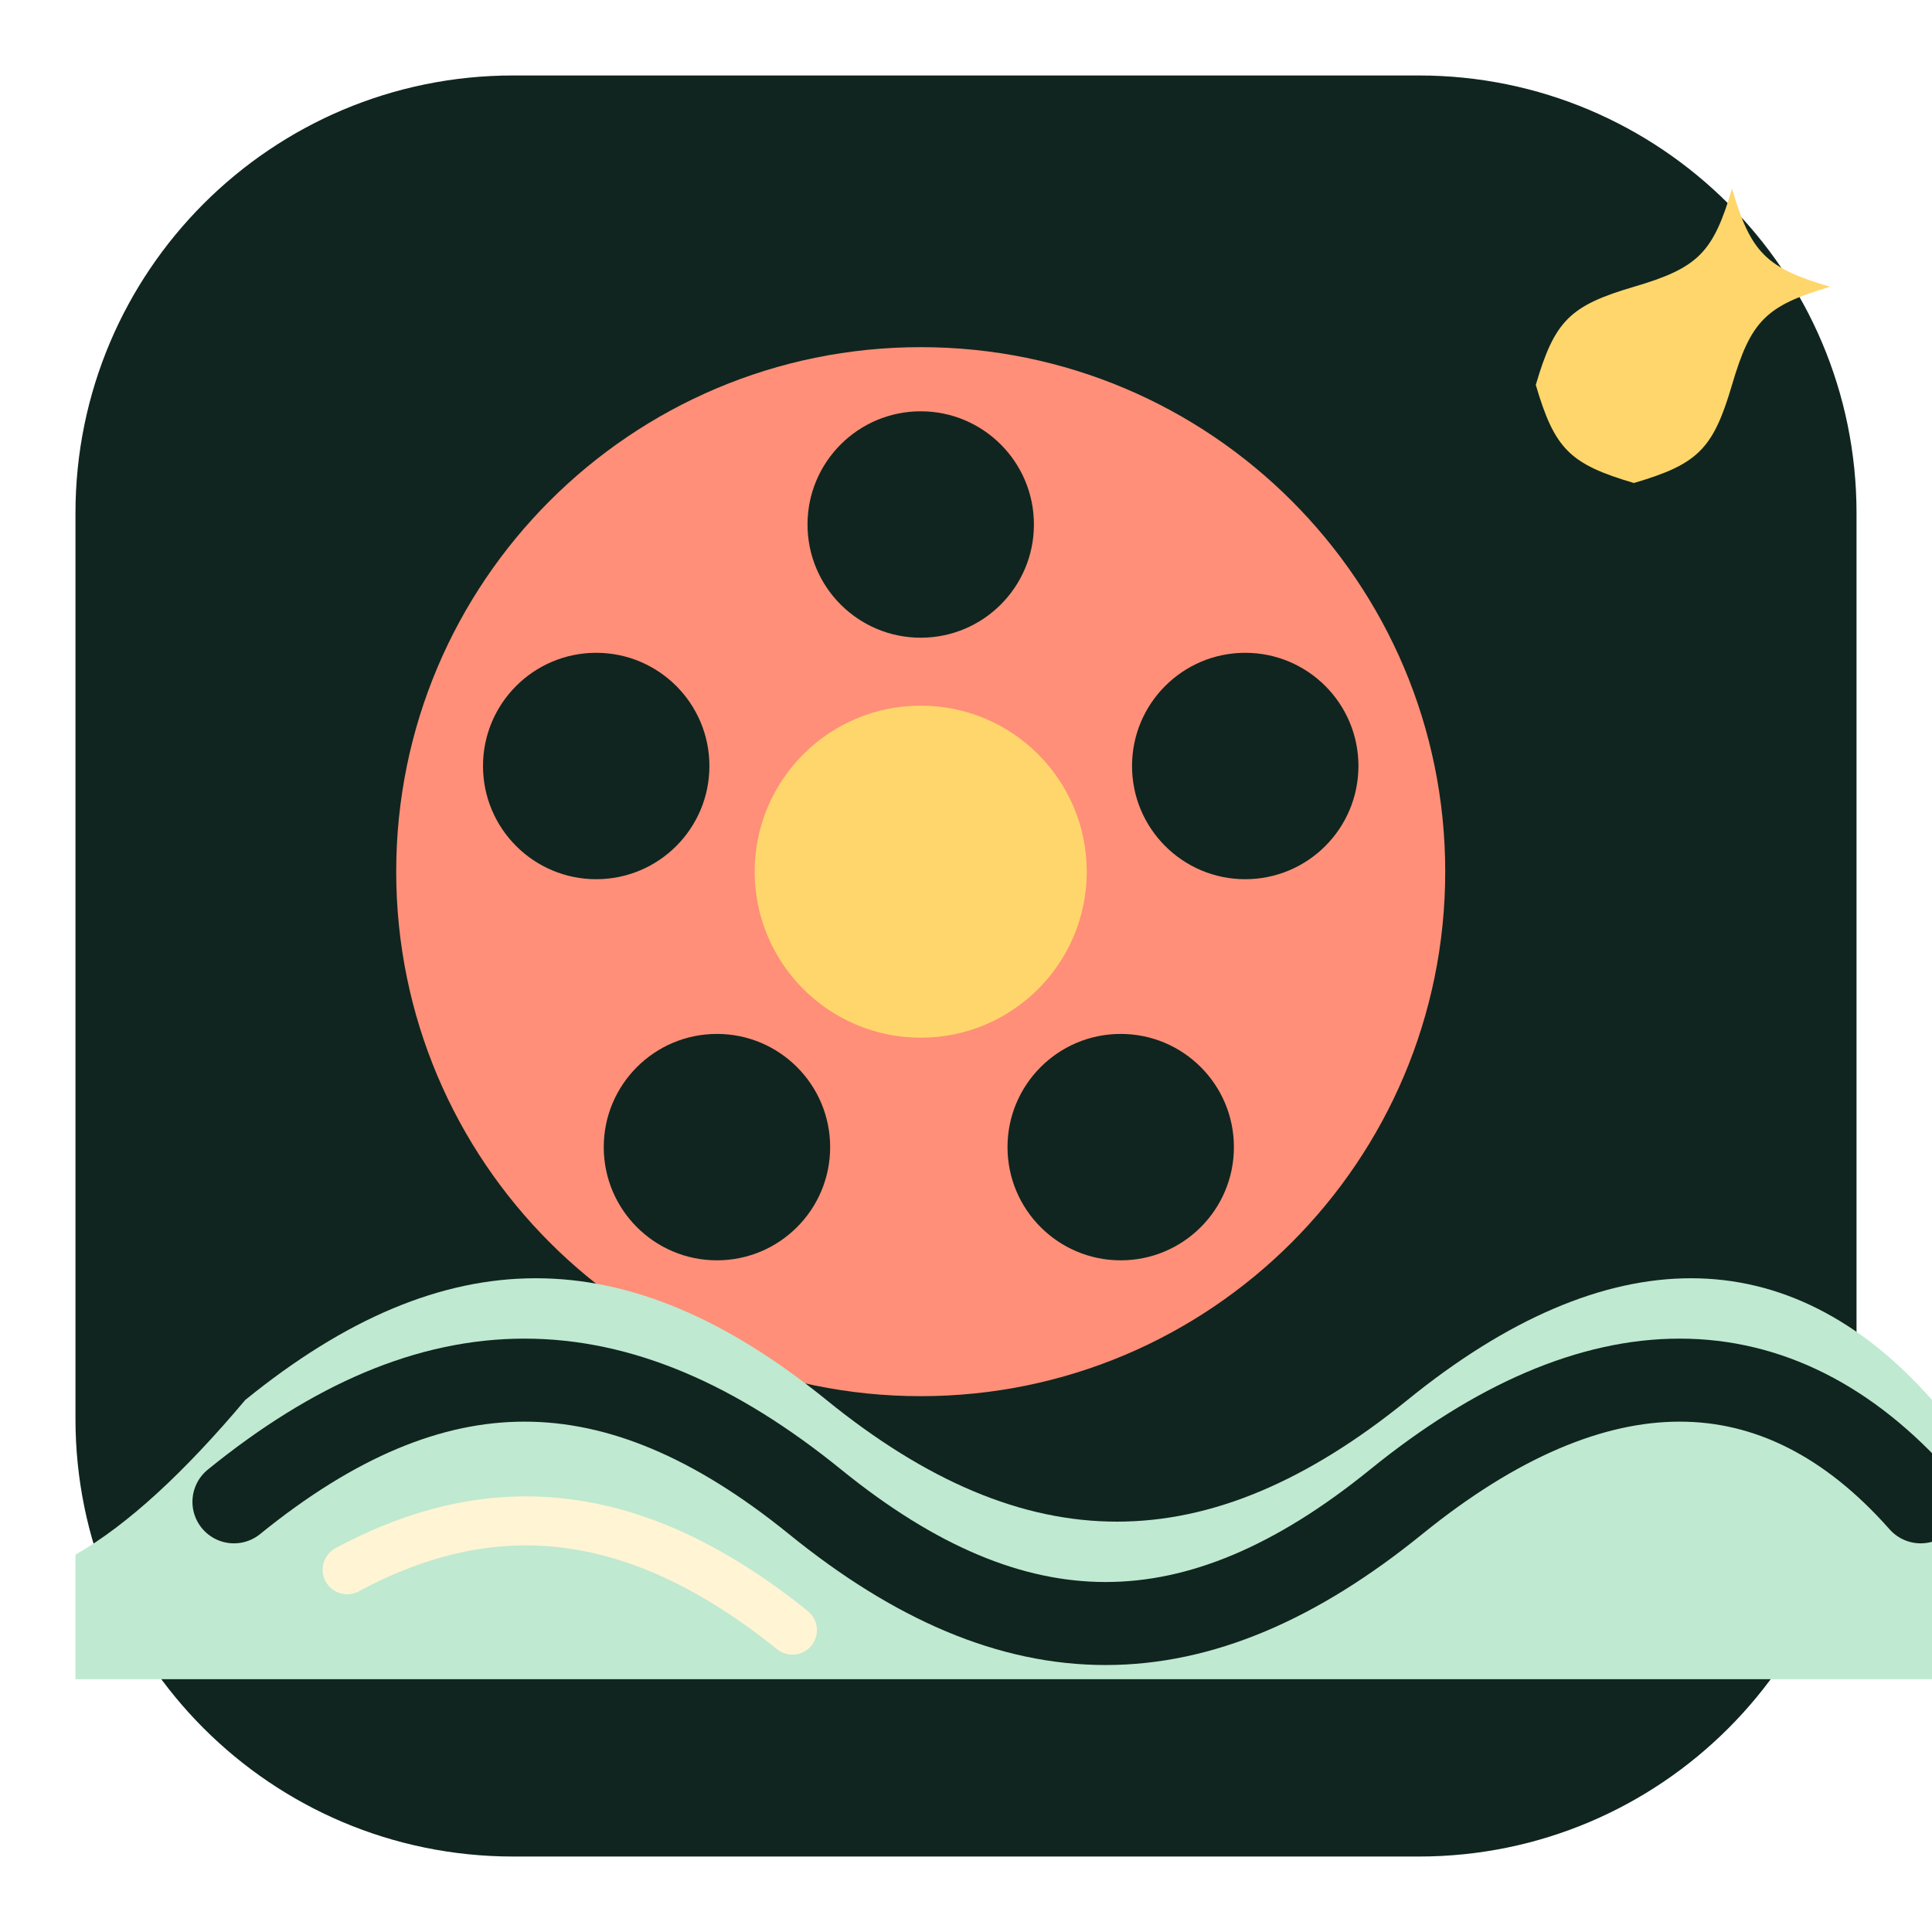
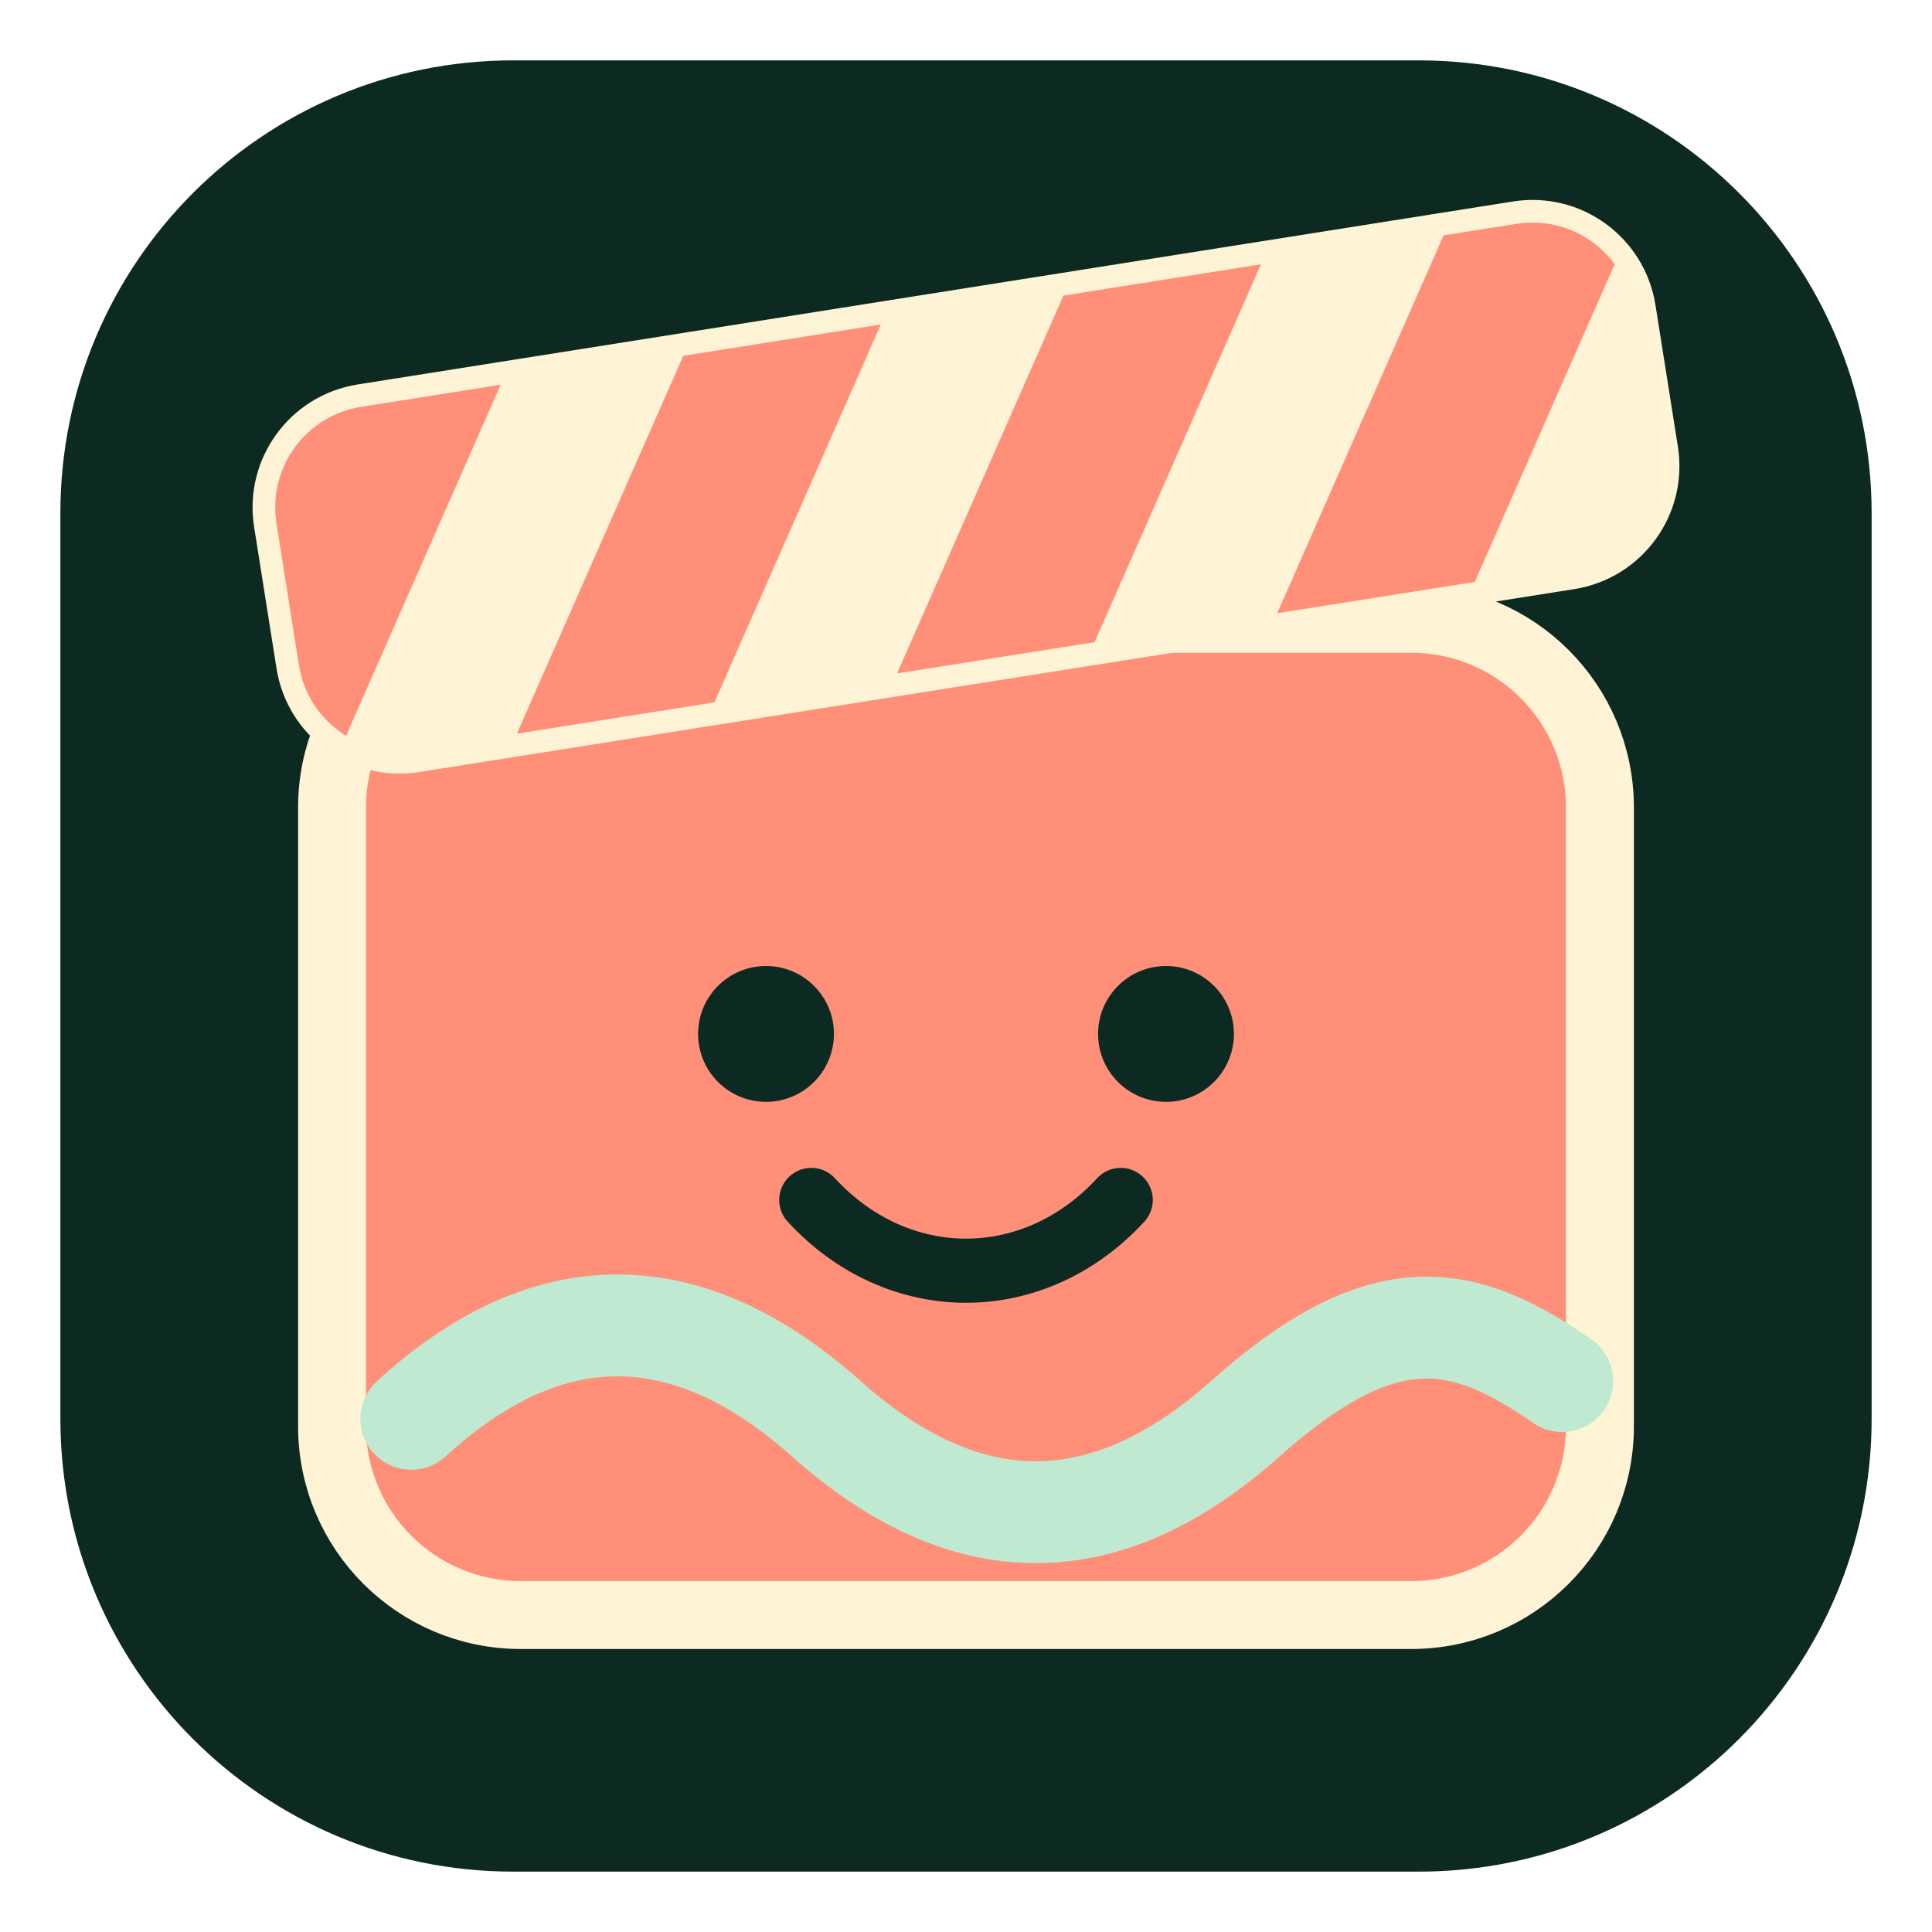
<svg xmlns="http://www.w3.org/2000/svg" viewBox="0 0 512 512" role="img" aria-labelledby="title description">
-   <rect x="20" y="20" width="472" height="472" rx="116" fill="#10251f" />
-   <path d="M407 102c5-17 9-21 26-26 17-5 21-9 26-26 5 17 9 21 26 26-17 5-21 9-26 26-5 17-9 21-26 26-17-5-21-9-26-26Z" fill="#ffd66b" />
-   <circle cx="244" cy="231" r="139" fill="#ff8f78" />
-   <circle cx="244" cy="231" r="44" fill="#ffd66b" />
-   <g fill="#10251f">
-     <circle cx="244" cy="139" r="30" />
-     <circle cx="330" cy="203" r="30" />
-     <circle cx="297" cy="304" r="30" />
-     <circle cx="190" cy="304" r="30" />
-     <circle cx="158" cy="203" r="30" />
+   <rect x="16" y="16" width="480" height="480" rx="120" fill="#0d2a22" />
+   <rect x="88" y="164" width="336" height="264" rx="50" fill="#ff8f78" stroke="#fff3d6" stroke-width="18" />
+   <defs>
+     <clipPath id="clapper-top">
+       <rect x="74" y="83" width="364" height="92" rx="27" />
+     </clipPath>
+   </defs>
+   <g transform="rotate(-9 256 129)">
+     <rect x="74" y="83" width="364" height="92" rx="27" fill="#fff3d6" stroke="#fff3d6" stroke-width="12" />
+     <g clip-path="url(#clapper-top)" fill="#ff8f78">
+       <path d="M88 79h53l-65 101H23Z" />
+       <path d="M190 79h53l-65 101h-53Z" />
+       <path d="M292 79h53l-65 101h-53Z" />
+       <path d="M394 79h53l-65 101h-53Z" />
+     </g>
  </g>
-   <path d="M65 371c53-43 101-43 154 0s101 43 154 0 101-43 139 0v74H20v-33c14-8 29-22 45-41Z" fill="#bfe9d0" />
-   <path d="M62 398c53-43 101-43 154 0s101 43 154 0 101-43 139 0" fill="none" stroke="#10251f" stroke-linecap="round" stroke-width="22" />
-   <path d="M92 416c39-21 77-17 118 16" fill="none" stroke="#fff4d4" stroke-linecap="round" stroke-width="13" />
+   <circle cx="203" cy="274" r="18" fill="#0d2a22" />
+   <circle cx="309" cy="274" r="18" fill="#0d2a22" />
+   <path d="M215 318c23 25 59 25 82 0" fill="none" stroke="#0d2a22" stroke-linecap="round" stroke-width="17" />
+   <path d="M109 376c36-33 73-33 110 0s74 33 111 0 58-28 84-10" fill="none" stroke="#bfe9d0" stroke-linecap="round" stroke-width="27" />
</svg>
